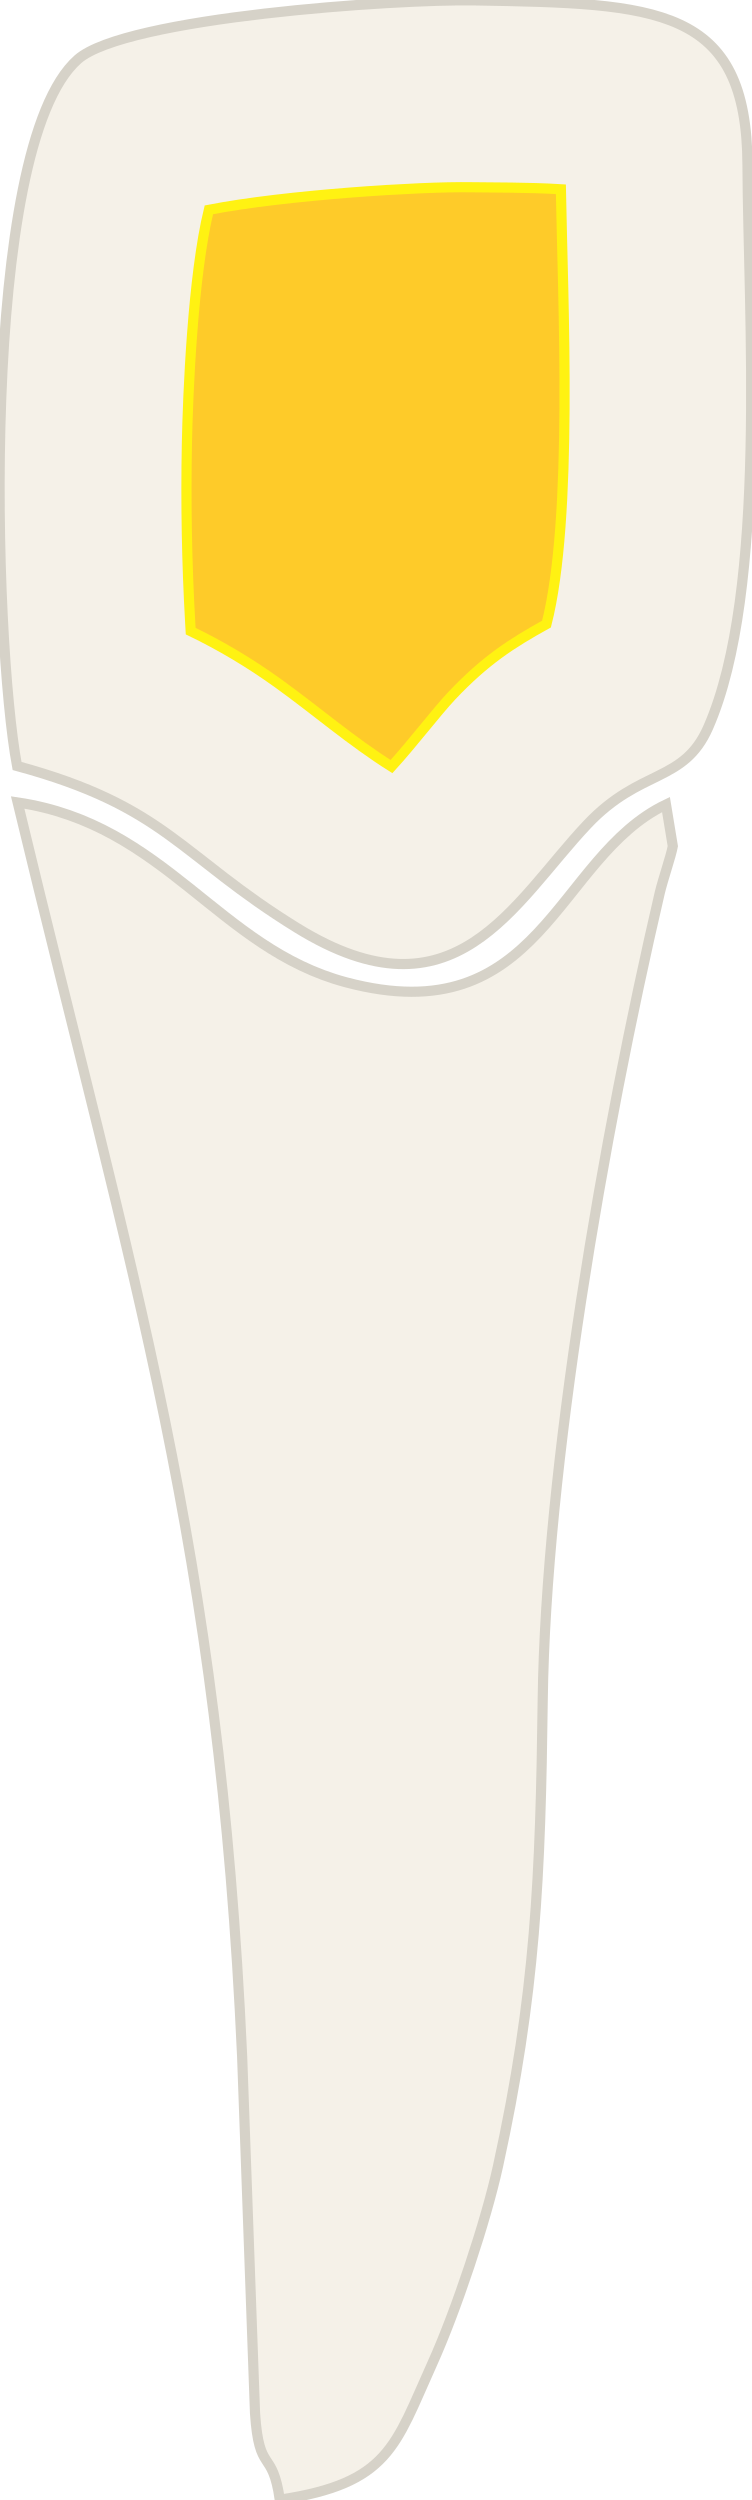
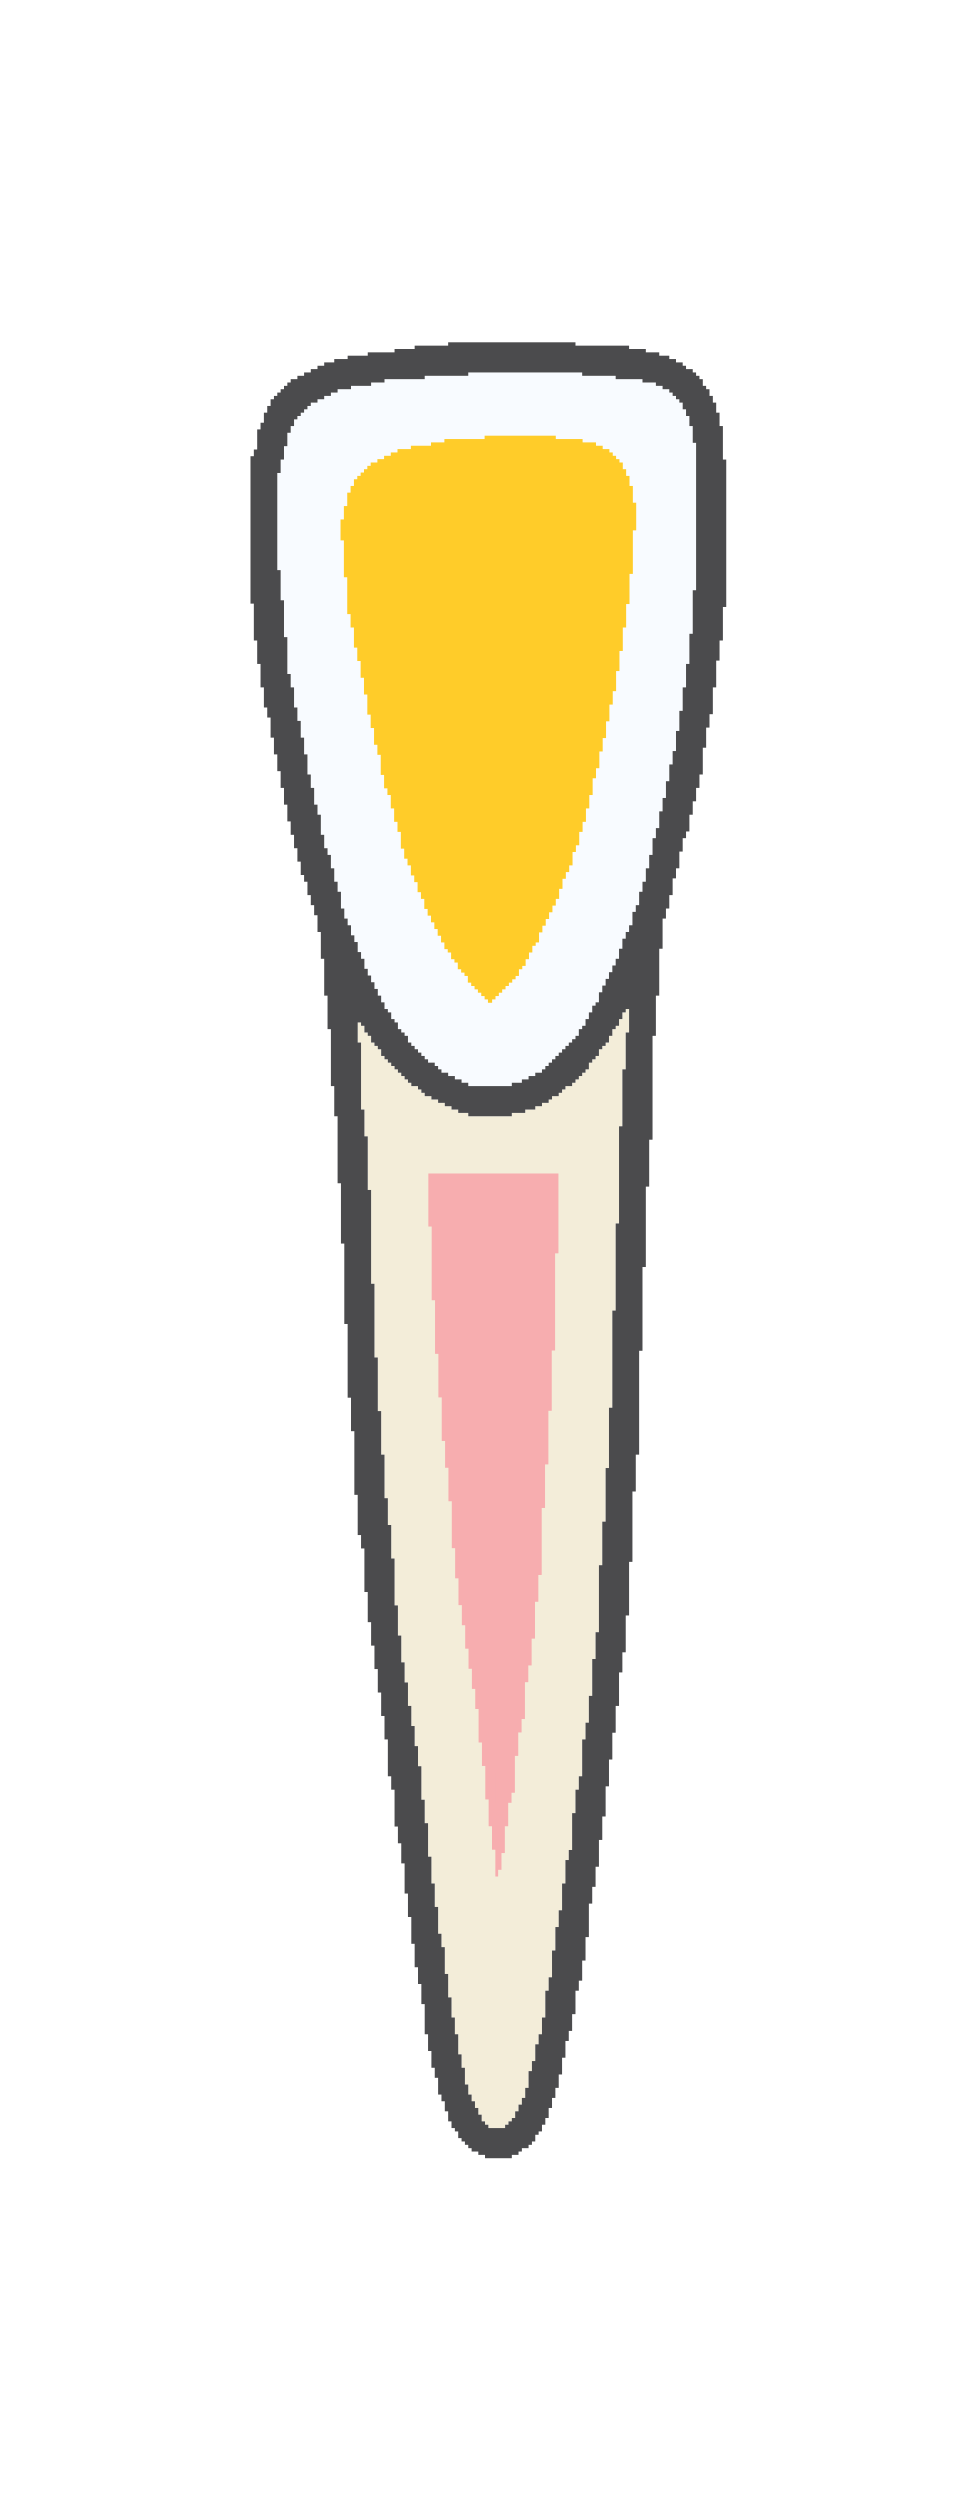
- <svg xmlns="http://www.w3.org/2000/svg" xml:space="preserve" width="739px" height="2458px" version="1.1" style="shape-rendering:geometricPrecision; text-rendering:geometricPrecision; image-rendering:optimizeQuality; fill-rule:evenodd; clip-rule:evenodd" viewBox="0 0 739 2457.4">
+ <svg xmlns="http://www.w3.org/2000/svg" xml:space="preserve" width="803px" height="2052px" version="1.1" style="shape-rendering:geometricPrecision; text-rendering:geometricPrecision; image-rendering:optimizeQuality; fill-rule:evenodd; clip-rule:evenodd" viewBox="0 0 803 2050.8">
  <defs>
    <style type="text/css">
   
-     .str1 {stroke:#FFF212;stroke-width:10;stroke-miterlimit:22.926}
-     .str0 {stroke:#D6D2C8;stroke-width:10;stroke-miterlimit:22.926}
-     .fil1 {fill:#FECB29}
-     .fil0 {fill:#F5F1E8}
+     .fil4 {fill:#4B4B4D}
+     .fil1 {fill:#FFCC29}
+     .fil3 {fill:#F7ADAF}
+     .fil2 {fill:#F3EDD9}
+     .fil0 {fill:#F8FBFF}
   
  </style>
  </defs>
-   <g id="tooth-pulpotomy-41">
-     <path id="crown" class="fil0 str0" d="M16.78 752.82c146.62,39.86 159.19,87.55 275.23,159.21 155.4,95.96 212.37,-24.46 285.55,-101.9 52.21,-55.25 94.62,-40.4 118.71,-95.18 59.14,-134.35 39.17,-410.84 38.67,-552.63 -0.57,-156.98 -88.65,-159.09 -268.23,-162.24 -76.6,-1.36 -343.44,16.68 -390.17,57.95 -98.29,86.81 -82.7,571.94 -59.76,694.79z" />
-     <g id="_2014672208064">
-       <path class="fil1 str1" d="M187.48 620.21c29.23,14.14 57.47,30.84 85.64,51.09 38.08,27.38 71.9,56.97 111.79,82.11 20.11,-22.01 44.72,-54.26 59.1,-69.48 33,-34.92 59,-51.67 93.3,-70.63 26.48,-103.27 16.05,-319.37 14.15,-427.52 -31.61,-1.97 -69.32,-1.66 -87.99,-1.98 -49.91,-0.88 -183.21,7.56 -258.12,22.2 -15.93,65.04 -20.66,182.02 -21.59,230.04 -1.13,58.41 -0.09,117.18 3.23,175.51 0.16,2.85 0.32,5.74 0.49,8.66z" />
+   <g id="pulpotomy">
+     <polygon id="crown" class="fil0" points="384.35,307.86 348.6,307.86 348.6,310.61 315.6,310.61 315.6,313.36 304.6,313.36 304.6,316.11 288.1,316.11 288.1,318.86 277.1,318.86 277.1,321.62 271.6,321.62 271.6,324.36 266.1,324.36 266.1,327.11 260.6,327.11 260.6,329.86 255.1,329.86 255.1,332.61 252.35,332.61 252.35,335.36 249.6,335.36 249.6,338.11 246.85,338.11 246.85,340.86 244.1,340.86 244.1,343.61 241.35,343.61 241.35,349.11 238.6,349.11 238.6,354.61 235.85,354.61 235.85,365.61 233.1,365.61 233.1,376.61 230.35,376.61 230.35,387.62 227.6,387.62 227.6,467.36 230.35,467.36 230.35,492.11 233.1,492.11 233.1,522.36 235.85,522.36 235.85,552.61 238.6,552.61 238.6,563.61 241.35,563.61 241.35,580.11 244.1,580.11 244.1,591.12 246.85,591.12 246.85,604.86 249.6,604.86 249.6,618.61 252.35,618.61 252.35,635.11 255.1,635.11 255.1,646.11 257.85,646.11 257.85,659.86 260.6,659.86 260.6,668.11 263.35,668.11 263.35,684.61 266.1,684.61 266.1,695.62 268.85,695.62 268.85,701.11 271.6,701.11 271.6,712.11 274.35,712.11 274.35,723.12 277.1,723.12 277.1,731.37 279.85,731.37 279.85,745.12 282.6,745.12 282.6,753.37 285.35,753.37 285.35,758.86 288.1,758.86 288.1,767.11 290.85,767.11 290.85,772.62 293.6,772.62 293.6,780.87 296.35,780.87 296.35,786.37 299.1,786.37 299.1,794.62 301.85,794.62 301.85,800.11 304.6,800.11 304.6,805.62 307.35,805.62 307.35,811.12 310.1,811.12 310.1,816.62 312.85,816.62 312.85,822.12 315.6,822.12 315.6,827.62 318.35,827.62 318.35,830.37 321.1,830.37 321.1,835.87 323.85,835.87 323.85,838.62 326.6,838.62 326.6,844.12 329.35,844.12 329.35,846.87 332.1,846.87 332.1,849.61 334.85,849.61 334.85,855.12 337.6,855.12 337.6,857.87 340.35,857.87 340.35,860.62 343.1,860.62 343.1,863.37 345.85,863.37 345.85,866.12 348.6,866.12 348.6,868.87 351.35,868.87 351.35,871.62 356.85,871.62 356.85,874.37 359.6,874.37 359.6,877.12 362.35,877.12 362.35,879.87 367.85,879.87 367.85,882.62 373.35,882.62 373.35,885.37 378.85,885.37 378.85,888.12 384.35,888.12 384.35,890.87 420.1,890.87 420.1,888.12 428.35,888.12 428.35,885.37 433.85,885.37 433.85,882.62 439.35,882.62 439.35,879.87 444.85,879.87 444.85,877.12 447.6,877.12 447.6,874.37 450.35,874.37 450.35,871.62 453.1,871.62 453.1,868.87 455.85,868.87 455.85,866.12 458.6,866.12 458.6,863.37 461.35,863.37 461.35,860.62 464.1,860.62 464.1,857.87 466.85,857.87 466.85,855.12 469.6,855.12 469.6,852.37 472.35,852.37 472.35,849.61 475.1,849.61 475.1,844.12 477.85,844.12 477.85,841.37 480.6,841.37 480.6,835.87 483.35,835.87 483.35,830.37 486.1,830.37 486.1,824.86 488.85,824.86 488.85,822.12 491.6,822.12 491.6,813.87 494.35,813.87 494.35,808.36 497.1,808.36 497.1,802.87 499.85,802.87 499.85,797.37 502.6,797.37 502.6,791.87 505.35,791.87 505.35,786.37 508.1,786.37 508.1,778.12 510.85,778.12 510.85,769.87 513.6,769.87 513.6,764.37 516.35,764.37 516.35,758.86 519.1,758.86 519.1,747.87 521.85,747.87 521.85,742.36 524.6,742.36 524.6,731.37 527.35,731.37 527.35,723.12 530.1,723.12 530.1,712.11 532.85,712.11 532.85,701.11 535.6,701.11 535.6,687.37 538.35,687.37 538.35,679.12 541.1,679.12 541.1,665.37 543.85,665.37 543.85,654.37 546.6,654.37 546.6,640.62 549.35,640.62 549.35,626.86 552.1,626.86 552.1,615.87 554.85,615.87 554.85,599.37 557.6,599.37 557.6,582.87 560.35,582.87 560.35,563.61 563.1,563.61 563.1,544.36 565.85,544.36 565.85,519.61 568.6,519.61 568.6,483.86 571.35,483.86 571.35,362.87 568.6,362.87 568.6,349.11 565.85,349.11 565.85,340.86 563.1,340.86 563.1,335.36 560.35,335.36 560.35,329.86 557.6,329.86 557.6,327.11 554.85,327.11 554.85,324.36 552.1,324.36 552.1,321.62 549.35,321.62 549.35,318.86 543.85,318.86 543.85,316.11 538.35,316.11 538.35,313.36 527.35,313.36 527.35,310.61 505.35,310.61 505.35,307.86 477.85,307.86 477.85,305.11 384.35,305.11 " />
+     <g id="_2700657088736">
+       <polygon class="fil1" points="397.76,357.02 397.76,359.77 364.76,359.77 364.76,362.52 353.76,362.52 353.76,365.27 337.26,365.27 337.26,368.02 326.26,368.02 326.26,370.77 320.76,370.77 320.76,373.52 315.26,373.52 315.26,376.27 309.76,376.27 309.76,379.02 304.26,379.02 304.26,381.77 301.5,381.77 301.5,384.52 298.76,384.52 298.76,387.27 296.01,387.27 296.01,390.02 293.25,390.02 293.25,392.77 290.51,392.77 290.51,398.27 287.76,398.27 287.76,403.77 285.01,403.77 285.01,414.77 282.26,414.77 282.26,425.77 279.51,425.77 279.51,442.96 282.26,442.96 282.26,473.21 285.01,473.21 285.01,503.46 287.76,503.46 287.76,514.46 290.51,514.46 290.51,530.96 293.25,530.96 293.25,541.96 296.01,541.96 296.01,555.71 298.76,555.71 298.76,569.46 301.5,569.46 301.5,585.96 304.26,585.96 304.26,596.96 307.01,596.96 307.01,610.71 309.76,610.71 309.76,618.96 312.51,618.96 312.51,635.46 315.26,635.46 315.26,646.46 318,646.46 318,651.96 320.76,651.96 320.76,662.96 323.51,662.96 323.51,673.96 326.26,673.96 326.26,682.21 329.01,682.21 329.01,695.96 331.76,695.96 331.76,704.21 334.5,704.21 334.5,709.71 337.26,709.71 337.26,717.96 340.01,717.96 340.01,723.46 342.75,723.46 342.75,731.71 345.51,731.71 345.51,737.21 348.26,737.21 348.26,745.46 351.01,745.46 351.01,750.96 353.76,750.96 353.76,756.46 356.51,756.46 356.51,761.96 359.25,761.96 359.25,767.46 362.01,767.46 362.01,772.96 364.76,772.96 364.76,778.46 367.51,778.46 367.51,781.21 370.26,781.21 370.26,786.71 373.01,786.71 373.01,789.46 375.76,789.46 375.76,794.96 378.51,794.96 378.51,797.71 381.26,797.71 381.26,800.46 384,800.46 384,805.96 386.76,805.96 386.76,808.71 389.51,808.71 389.51,811.46 392.26,811.46 392.26,814.21 395.01,814.21 395.01,816.96 397.76,816.96 397.76,819.71 400.51,819.71 400.51,822.46 403.94,822.46 403.94,819.71 406.69,819.71 406.69,816.96 409.44,816.96 409.44,814.21 412.19,814.21 412.19,811.46 414.94,811.46 414.94,808.71 417.69,808.71 417.69,805.96 420.44,805.96 420.44,803.21 423.19,803.21 423.19,800.46 425.94,800.46 425.94,794.96 428.69,794.96 428.69,792.21 431.44,792.21 431.44,786.71 434.19,786.71 434.19,781.21 436.94,781.21 436.94,775.71 439.69,775.71 439.69,772.96 442.44,772.96 442.44,764.71 445.19,764.71 445.19,759.21 447.94,759.21 447.94,753.71 450.69,753.71 450.69,748.21 453.44,748.21 453.44,742.71 456.19,742.71 456.19,737.21 458.94,737.21 458.94,728.96 461.69,728.96 461.69,720.71 464.44,720.71 464.44,715.21 467.19,715.21 467.19,709.71 469.94,709.71 469.94,698.71 472.69,698.71 472.69,693.21 475.44,693.21 475.44,682.21 478.19,682.21 478.19,673.96 480.94,673.96 480.94,662.96 483.69,662.96 483.69,651.96 486.44,651.96 486.44,638.21 489.19,638.21 489.19,629.96 491.94,629.96 491.94,616.21 494.69,616.21 494.69,605.21 497.44,605.21 497.44,591.46 500.19,591.46 500.19,577.71 502.94,577.71 502.94,566.71 505.69,566.71 505.69,550.21 508.44,550.21 508.44,533.71 511.19,533.71 511.19,514.46 513.94,514.46 513.94,495.2 516.69,495.2 516.69,470.45 519.44,470.45 519.44,434.71 522.19,434.71 522.19,412.02 519.44,412.02 519.44,398.27 516.69,398.27 516.69,390.02 513.94,390.02 513.94,384.52 511.19,384.52 511.19,379.02 508.44,379.02 508.44,376.27 505.69,376.27 505.69,373.52 502.94,373.52 502.94,370.77 500.19,370.77 500.19,368.02 494.69,368.02 494.69,365.27 489.19,365.27 489.19,362.52 478.19,362.52 478.19,359.77 456.19,359.77 456.19,357.02 " />
    </g>
-     <path id="root" class="fil0 str0" d="M275.12 2457.4c107.5,-16.13 113.27,-52.85 149.8,-133.64 23.6,-52.19 52.93,-140.56 64.73,-194.36 37.1,-169.04 41.77,-285.97 43.94,-457.91 2.89,-228.73 59.91,-557.32 114.99,-793.57 3.13,-13.39 11.2,-36.51 12.93,-46.27l-6.73 -40.93c-108.72,52.08 -122.28,225.88 -314.54,174.79 -125.7,-33.41 -177.51,-155.31 -322.89,-176.84 113.6,472.34 198.12,732.37 220.72,1232.92l12.67 350.81c4.02,60.94 16.92,33.65 24.38,85z" />
+     <polygon id="root" class="fil2" points="513.6,830.37 510.85,830.37 510.85,835.87 508.1,835.87 508.1,841.37 505.35,841.37 505.35,844.12 502.6,844.12 502.6,849.61 499.85,849.61 499.85,855.12 497.1,855.12 497.1,857.87 494.35,857.87 494.35,860.62 491.6,860.62 491.6,866.12 488.85,866.12 488.85,868.87 486.1,868.87 486.1,871.62 483.35,871.62 483.35,877.12 480.6,877.12 480.6,879.87 477.85,879.87 477.85,882.62 475.1,882.62 475.1,885.37 472.35,885.37 472.35,888.12 469.6,888.12 469.6,890.87 464.1,890.87 464.1,893.62 461.35,893.62 461.35,896.37 458.6,896.37 458.6,899.12 453.1,899.12 453.1,901.87 450.35,901.87 450.35,904.62 444.85,904.62 444.85,907.37 439.35,907.37 439.35,910.12 431.1,910.12 431.1,912.87 420.1,912.87 420.1,915.62 384.35,915.62 384.35,912.87 376.1,912.87 376.1,910.12 370.6,910.12 370.6,907.37 365.1,907.37 365.1,904.62 359.6,904.62 359.6,901.87 354.1,901.87 354.1,899.12 348.6,899.12 348.6,896.37 345.85,896.37 345.85,893.62 343.1,893.62 343.1,890.87 337.6,890.87 337.6,888.12 334.85,888.12 334.85,885.37 332.1,885.37 332.1,882.62 329.35,882.62 329.35,879.87 326.6,879.87 326.6,877.12 323.85,877.12 323.85,874.37 321.1,874.37 321.1,871.62 318.35,871.62 318.35,868.87 315.6,868.87 315.6,866.12 312.85,866.12 312.85,860.62 310.1,860.62 310.1,857.87 307.35,857.87 307.35,855.12 304.6,855.12 304.6,849.61 301.85,849.61 301.85,846.87 299.1,846.87 299.1,841.37 296.35,841.37 296.35,838.62 293.6,838.62 293.6,855.12 296.35,855.12 296.35,910.12 299.1,910.12 299.1,932.12 301.85,932.12 301.85,976.12 304.6,976.12 304.6,1053.12 307.35,1053.12 307.35,1113.62 310.1,1113.62 310.1,1157.62 312.85,1157.62 312.85,1193.37 315.6,1193.37 315.6,1229.12 318.35,1229.12 318.35,1251.12 321.1,1251.12 321.1,1278.62 323.85,1278.62 323.85,1317.12 326.6,1317.12 326.6,1341.87 329.35,1341.87 329.35,1363.87 332.1,1363.87 332.1,1380.37 334.85,1380.37 334.85,1399.62 337.6,1399.62 337.6,1416.12 340.35,1416.12 340.35,1432.62 343.1,1432.62 343.1,1449.12 345.85,1449.12 345.85,1476.62 348.6,1476.62 348.6,1495.87 351.35,1495.87 351.35,1523.37 354.1,1523.37 354.1,1545.37 356.85,1545.37 356.85,1564.62 359.6,1564.62 359.6,1586.62 362.35,1586.62 362.35,1597.62 365.1,1597.62 365.1,1619.62 367.85,1619.62 367.85,1638.87 370.6,1638.87 370.6,1655.37 373.35,1655.37 373.35,1669.12 376.1,1669.12 376.1,1685.62 378.85,1685.62 378.85,1696.62 381.6,1696.62 381.6,1710.37 384.35,1710.37 384.35,1718.62 387.1,1718.62 387.1,1724.12 389.85,1724.12 389.85,1729.62 392.6,1729.62 392.6,1735.12 395.35,1735.12 395.35,1740.62 398.1,1740.62 398.1,1743.37 400.85,1743.37 400.85,1746.12 414.6,1746.12 414.6,1743.37 417.35,1743.37 417.35,1740.62 420.1,1740.62 420.1,1737.87 422.85,1737.87 422.85,1732.37 425.6,1732.37 425.6,1726.87 428.35,1726.87 428.35,1721.37 431.1,1721.37 431.1,1713.12 433.85,1713.12 433.85,1699.37 436.6,1699.37 436.6,1691.12 439.35,1691.12 439.35,1677.37 442.1,1677.37 442.1,1669.12 444.85,1669.12 444.85,1655.37 447.6,1655.37 447.6,1633.37 450.35,1633.37 450.35,1622.37 453.1,1622.37 453.1,1600.37 455.85,1600.37 455.85,1581.12 458.6,1581.12 458.6,1567.37 461.35,1567.37 461.35,1545.37 464.1,1545.37 464.1,1526.12 466.85,1526.12 466.85,1517.87 469.6,1517.87 469.6,1487.62 472.35,1487.62 472.35,1468.37 475.1,1468.37 475.1,1457.37 477.85,1457.37 477.85,1427.12 480.6,1427.12 480.6,1413.37 483.35,1413.37 483.35,1391.37 486.1,1391.37 486.1,1361.12 488.85,1361.12 488.85,1339.12 491.6,1339.12 491.6,1284.12 494.35,1284.12 494.35,1248.37 497.1,1248.37 497.1,1204.37 499.85,1204.37 499.85,1154.87 502.6,1154.87 502.6,1075.12 505.35,1075.12 505.35,1003.62 508.1,1003.62 508.1,923.87 510.85,923.87 510.85,877.12 513.6,877.12 513.6,846.87 516.35,846.87 516.35,827.62 513.6,827.62 " />
+     <g id="_2700657078704">
+       <polygon class="fil3" points="458.37,962.6 351.58,962.6 351.58,1006.14 354.33,1006.14 354.33,1066.64 357.08,1066.64 357.08,1110.64 359.83,1110.64 359.83,1146.39 362.58,1146.39 362.58,1182.14 365.33,1182.14 365.33,1204.14 368.08,1204.14 368.08,1231.64 370.83,1231.64 370.83,1270.14 373.58,1270.14 373.58,1294.89 376.33,1294.89 376.33,1316.89 379.08,1316.89 379.08,1333.39 381.83,1333.39 381.83,1352.64 384.58,1352.64 384.58,1369.14 387.33,1369.14 387.33,1385.64 390.08,1385.64 390.08,1402.14 392.83,1402.14 392.83,1429.64 395.58,1429.64 395.58,1448.89 398.33,1448.89 398.33,1476.39 401.08,1476.39 401.08,1498.39 403.83,1498.39 403.83,1517.64 406.58,1517.64 406.58,1539.64 408.87,1539.64 408.87,1534.14 411.62,1534.14 411.62,1520.39 414.37,1520.39 414.37,1498.39 417.12,1498.39 417.12,1479.14 419.87,1479.14 419.87,1470.89 422.62,1470.89 422.62,1440.64 425.37,1440.64 425.37,1421.39 428.12,1421.39 428.12,1410.39 430.87,1410.39 430.87,1380.14 433.62,1380.14 433.62,1366.39 436.37,1366.39 436.37,1344.39 439.12,1344.39 439.12,1314.14 441.87,1314.14 441.87,1292.14 444.62,1292.14 444.62,1237.14 447.37,1237.14 447.37,1201.39 450.12,1201.39 450.12,1157.39 452.87,1157.39 452.87,1107.89 455.62,1107.89 455.62,1028.14 458.37,1028.14 " />
+     </g>
+     <path id="outline" class="fil4" d="M513.6 877.12l-2.75 0 0 46.75 -2.75 0 0 79.75 -2.75 0 0 71.5 -2.75 0 0 79.75 -2.75 0 0 49.5 -2.75 0 0 44 -2.75 0 0 35.75 -2.75 0 0 55 -2.75 0 0 22 -2.75 0 0 30.25 -2.75 0 0 22 -2.75 0 0 13.75 -2.75 0 0 30.25 -2.75 0 0 11 -2.75 0 0 19.25 -2.75 0 0 30.25 -2.75 0 0 8.25 -2.75 0 0 19.25 -2.75 0 0 22 -2.75 0 0 13.75 -2.75 0 0 19.25 -2.75 0 0 22 -2.75 0 0 11 -2.75 0 0 22 -2.75 0 0 13.75 -2.75 0 0 8.25 -2.75 0 0 13.75 -2.75 0 0 8.25 -2.75 0 0 13.75 -2.75 0 0 8.25 -2.75 0 0 5.5 -2.75 0 0 5.5 -2.75 0 0 5.5 -2.75 0 0 2.75 -2.75 0 0 2.75 -2.75 0 0 2.75 -13.75 0 0 -2.75 -2.75 0 0 -2.75 -2.75 0 0 -5.5 -2.75 0 0 -5.5 -2.75 0 0 -5.5 -2.75 0 0 -5.5 -2.75 0 0 -8.25 -2.75 0 0 -13.75 -2.75 0 0 -11 -2.75 0 0 -16.5 -2.75 0 0 -13.75 -2.75 0 0 -16.5 -2.75 0 0 -19.25 -2.75 0 0 -22 -2.75 0 0 -11 -2.75 0 0 -22 -2.75 0 0 -19.25 -2.75 0 0 -22 -2.75 0 0 -27.5 -2.75 0 0 -19.25 -2.75 0 0 -27.5 -2.75 0 0 -16.5 -2.75 0 0 -16.5 -2.75 0 0 -16.5 -2.75 0 0 -19.25 -2.75 0 0 -16.5 -2.75 0 0 -22 -2.75 0 0 -24.75 -2.75 0 0 -38.5 -2.75 0 0 -27.5 -2.75 0 0 -22 -2.75 0 0 -35.75 -2.75 0 0 -35.75 -2.75 0 0 -44 -2.75 0 0 -60.5 -2.75 0 0 -77 -2.75 0 0 -44 -2.75 0 0 -22 -2.75 0 0 -55 -2.75 0 0 -16.5 2.75 0 0 2.75 2.75 0 0 5.5 2.75 0 0 2.74 2.75 0 0 5.51 2.75 0 0 2.75 2.75 0 0 2.75 2.75 0 0 5.5 2.75 0 0 2.75 2.75 0 0 2.75 2.75 0 0 2.75 2.75 0 0 2.75 2.75 0 0 2.75 2.75 0 0 2.75 2.75 0 0 2.75 2.75 0 0 2.75 2.75 0 0 2.75 5.5 0 0 2.75 2.75 0 0 2.75 2.75 0 0 2.75 5.5 0 0 2.75 5.5 0 0 2.75 5.5 0 0 2.75 5.5 0 0 2.75 5.5 0 0 2.75 8.25 0 0 2.75 35.75 0 0 -2.75 11 0 0 -2.75 8.25 0 0 -2.75 5.5 0 0 -2.75 5.5 0 0 -2.75 2.75 0 0 -2.75 5.5 0 0 -2.75 2.75 0 0 -2.75 2.75 0 0 -2.75 5.5 0 0 -2.75 2.75 0 0 -2.75 2.75 0 0 -2.75 2.75 0 0 -2.75 2.75 0 0 -2.75 2.75 0 0 -5.5 2.75 0 0 -2.75 2.75 0 0 -2.75 2.75 0 0 -5.5 2.75 0 0 -2.75 2.75 0 0 -2.75 2.75 0 0 -5.51 2.75 0 0 -5.49 2.75 0 0 -2.75 2.75 0 0 -5.5 2.75 0 0 -5.5 2.75 0 0 -2.75 2.75 0 0 19.25 -2.75 0 0 30.25zm-286 -489.5l2.75 0 0 -11.01 2.75 0 0 -11 2.75 0 0 -11 2.75 0 0 -5.5 2.75 0 0 -5.5 2.75 0 0 -2.75 2.75 0 0 -2.75 2.75 0 0 -2.75 2.75 0 0 -2.75 2.75 0 0 -2.75 5.5 0 0 -2.75 5.5 0 0 -2.75 5.5 0 0 -2.74 5.5 0 0 -2.76 11 0 0 -2.75 16.5 0 0 -2.75 11 0 0 -2.75 33 0 0 -2.75 35.75 0 0 -2.75 93.5 0 0 2.75 27.5 0 0 2.75 22 0 0 2.75 11 0 0 2.75 5.5 0 0 2.75 5.5 0 0 2.76 2.75 0 0 2.74 2.75 0 0 2.75 2.75 0 0 2.75 2.75 0 0 5.5 2.75 0 0 5.5 2.75 0 0 8.25 2.75 0 0 13.76 2.75 0 0 120.99 -2.75 0 0 35.75 -2.75 0 0 24.75 -2.75 0 0 19.25 -2.75 0 0 19.26 -2.75 0 0 16.5 -2.75 0 0 16.5 -2.75 0 0 10.99 -2.75 0 0 13.76 -2.75 0 0 13.75 -2.75 0 0 11 -2.75 0 0 13.75 -2.75 0 0 8.25 -2.75 0 0 13.74 -2.75 0 0 11 -2.75 0 0 11.01 -2.75 0 0 8.25 -2.75 0 0 10.99 -2.75 0 0 5.51 -2.75 0 0 10.99 -2.75 0 0 5.51 -2.75 0 0 5.5 -2.75 0 0 8.25 -2.75 0 0 8.25 -2.75 0 0 5.5 -2.75 0 0 5.5 -2.75 0 0 5.5 -2.75 0 0 5.49 -2.75 0 0 5.51 -2.75 0 0 8.25 -2.75 0 0 2.74 -2.75 0 0 5.51 -2.75 0 0 5.5 -2.75 0 0 5.5 -2.75 0 0 2.75 -2.75 0 0 5.49 -2.75 0 0 2.76 -2.75 0 0 2.75 -2.75 0 0 2.75 -2.75 0 0 2.75 -2.75 0 0 2.75 -2.75 0 0 2.75 -2.75 0 0 2.75 -2.75 0 0 2.75 -2.75 0 0 2.75 -2.75 0 0 2.75 -2.75 0 0 2.75 -5.5 0 0 2.75 -5.5 0 0 2.75 -5.5 0 0 2.75 -8.25 0 0 2.75 -35.75 0 0 -2.75 -5.5 0 0 -2.75 -5.5 0 0 -2.75 -5.5 0 0 -2.75 -5.5 0 0 -2.75 -2.75 0 0 -2.75 -2.75 0 0 -2.75 -5.5 0 0 -2.75 -2.75 0 0 -2.75 -2.75 0 0 -2.75 -2.75 0 0 -2.75 -2.75 0 0 -2.75 -2.75 0 0 -2.75 -2.75 0 0 -5.51 -2.75 0 0 -2.74 -2.75 0 0 -2.75 -2.75 0 0 -5.5 -2.75 0 0 -2.75 -2.75 0 0 -5.5 -2.75 0 0 -2.75 -2.75 0 0 -5.5 -2.75 0 0 -5.5 -2.75 0 0 -5.5 -2.75 0 0 -5.5 -2.75 0 0 -5.51 -2.75 0 0 -5.49 -2.75 0 0 -8.25 -2.75 0 0 -5.5 -2.75 0 0 -8.25 -2.75 0 0 -5.51 -2.75 0 0 -8.25 -2.75 0 0 -5.49 -2.75 0 0 -8.25 -2.75 0 0 -13.75 -2.75 0 0 -8.25 -2.75 0 0 -11.01 -2.75 0 0 -11 -2.75 0 0 -5.49 -2.75 0 0 -11.01 -2.75 0 0 -16.5 -2.75 0 0 -8.25 -2.75 0 0 -13.75 -2.75 0 0 -11 -2.75 0 0 -16.5 -2.75 0 0 -13.75 -2.75 0 0 -13.74 -2.75 0 0 -11.01 -2.75 0 0 -16.5 -2.75 0 0 -11 -2.75 0 0 -30.25 -2.75 0 0 -30.25 -2.75 0 0 -24.75 -2.75 0 0 -79.74zm140.25 -104.51l-27.5 0 0 2.75 -16.5 0 0 2.75 -22 0 0 2.75 -16.5 0 0 2.75 -11 0 0 2.75 -8.25 0 0 2.75 -5.5 0 0 2.75 -5.5 0 0 2.75 -5.5 0 0 2.75 -5.5 0 0 2.75 -5.5 0 0 2.75 -2.75 0 0 2.75 -2.75 0 0 2.75 -2.75 0 0 2.76 -2.75 0 0 2.74 -2.75 0 0 2.75 -2.75 0 0 5.5 -2.75 0 0 5.5 -2.75 0 0 8.26 -2.75 0 0 5.49 -2.75 0 0 16.5 -2.75 0 0 5.5 -2.75 0 0 121 2.75 0 0 30.26 2.75 0 0 19.24 2.75 0 0 19.25 2.75 0 0 16.5 2.75 0 0 8.25 2.75 0 0 16.5 2.75 0 0 13.75 2.75 0 0 13.76 2.75 0 0 13.74 2.75 0 0 13.75 2.75 0 0 13.76 2.75 0 0 10.99 2.75 0 0 11.01 2.75 0 0 11 2.75 0 0 10.99 2.75 0 0 5.51 2.75 0 0 10.99 2.75 0 0 8.25 2.75 0 0 8.26 2.75 0 0 13.75 2.75 0 0 22 2.75 0 0 30.25 2.75 0 0 27.5 2.75 0 0 46.75 2.75 0 0 24.75 2.75 0 0 55 2.75 0 0 49.5 2.75 0 0 66 2.75 0 0 60.5 2.75 0 0 27.5 2.75 0 0 52.25 2.75 0 0 33 2.75 0 0 11 2.75 0 0 35.75 2.75 0 0 24.75 2.75 0 0 19.25 2.75 0 0 19.25 2.75 0 0 19.25 2.75 0 0 19.25 2.75 0 0 19.25 2.75 0 0 30.25 2.75 0 0 11 2.75 0 0 30.25 2.75 0 0 13.75 2.75 0 0 16.5 2.75 0 0 24.75 2.75 0 0 19.25 2.75 0 0 22 2.75 0 0 19.25 2.75 0 0 13.75 2.75 0 0 16.5 2.75 0 0 24.75 2.75 0 0 13.75 2.75 0 0 13.75 2.75 0 0 8.25 2.75 0 0 13.75 2.75 0 0 5.5 2.75 0 0 8.25 2.75 0 0 8.25 2.75 0 0 5.5 2.75 0 0 2.75 2.75 0 0 5.5 2.75 0 0 2.75 2.75 0 0 2.75 2.75 0 0 2.75 2.75 0 0 2.75 5.5 0 0 2.75 5.5 0 0 2.75 22 0 0 -2.75 5.5 0 0 -2.75 2.75 0 0 -2.75 5.5 0 0 -2.75 2.75 0 0 -2.75 2.75 0 0 -5.5 2.75 0 0 -2.75 2.75 0 0 -5.5 2.75 0 0 -5.5 2.75 0 0 -8.25 2.75 0 0 -8.25 2.75 0 0 -8.25 2.75 0 0 -11 2.75 0 0 -13.75 2.75 0 0 -13.75 2.75 0 0 -8.25 2.75 0 0 -13.75 2.75 0 0 -19.25 2.75 0 0 -8.25 2.75 0 0 -16.5 2.75 0 0 -19.25 2.75 0 0 -27.5 2.75 0 0 -13.75 2.75 0 0 -16.5 2.75 0 0 -22 2.75 0 0 -19.25 2.75 0 0 -24.75 2.75 0 0 -22 2.75 0 0 -22 2.75 0 0 -22 2.75 0 0 -27.5 2.75 0 0 -16.5 2.75 0 0 -30.25 2.75 0 0 -44 2.75 0 0 -57.75 2.75 0 0 -30.25 2.75 0 0 -85.25 2.75 0 0 -68.75 2.75 0 0 -66 2.75 0 0 -38.5 2.75 0 0 -85.26 2.75 0 0 -32.99 2.75 0 0 -38.5 2.75 0 0 -24.75 2.75 0 0 -8.25 2.75 0 0 -11.01 2.75 0 0 -13.74 2.75 0 0 -8.26 2.75 0 0 -13.74 2.75 0 0 -11 2.75 0 0 -5.5 2.75 0 0 -13.76 2.75 0 0 -10.99 2.75 0 0 -11.01 2.75 0 0 -11 2.75 0 0 -21.99 2.75 0 0 -16.51 2.75 0 0 -11 2.75 0 0 -22 2.75 0 0 -21.99 2.75 0 0 -16.5 2.75 0 0 -27.51 2.75 0 0 -121 -2.75 0 0 -27.5 -2.75 0 0 -11 -2.75 0 0 -8.25 -2.75 0 0 -5.5 -2.75 0 0 -5.5 -2.75 0 0 -2.75 -2.75 0 0 -5.5 -2.75 0 0 -2.75 -2.75 0 0 -2.75 -2.75 0 0 -2.75 -5.5 0 0 -2.75 -2.75 0 0 -2.75 -5.5 0 0 -2.75 -5.5 0 0 -2.75 -8.25 0 0 -2.75 -11 0 0 -2.75 -13.75 0 0 -2.75 -44 0 0 -2.75 -104.5 0 0 2.75z" />
+     <g id="_2700657076544">
+       <polygon class="fil3" points="356.85,965.12 356.85,1011.87 359.6,1011.87 359.6,1072.37 362.35,1072.37 362.35,1099.87 365.1,1099.87 365.1,1152.12 367.85,1152.12 367.85,1185.12 370.6,1185.12 370.6,1196.12 373.35,1196.12 373.35,1231.87 376.1,1231.87 376.1,1256.62 378.85,1256.62 378.85,1275.87 381.6,1275.87 381.6,1295.12 384.35,1295.12 384.35,1314.37 387.1,1314.37 387.1,1333.62 389.85,1333.62 389.85,1352.87 392.6,1352.87 392.6,1383.12 395.35,1383.12 395.35,1394.12 398.1,1394.12 398.1,1424.37 400.85,1424.37 400.85,1438.12 403.6,1438.12 403.6,1454.62 406.35,1454.62 406.35,1479.37 409.1,1479.37 409.1,1487.62 411.85,1487.62 411.85,1473.87 414.6,1473.87 414.6,1457.37 417.35,1457.37 417.35,1435.37 420.1,1435.37 420.1,1416.12 422.85,1416.12 422.85,1391.37 425.6,1391.37 425.6,1369.37 428.35,1369.37 428.35,1347.37 431.1,1347.37 431.1,1325.37 433.85,1325.37 433.85,1297.87 436.6,1297.87 436.6,1281.37 439.35,1281.37 439.35,1251.12 442.1,1251.12 442.1,1207.12 444.85,1207.12 444.85,1149.37 447.6,1149.37 447.6,1119.12 450.35,1119.12 450.35,1033.87 453.1,1033.87 453.1,965.12 " />
+     </g>
  </g>
</svg>
